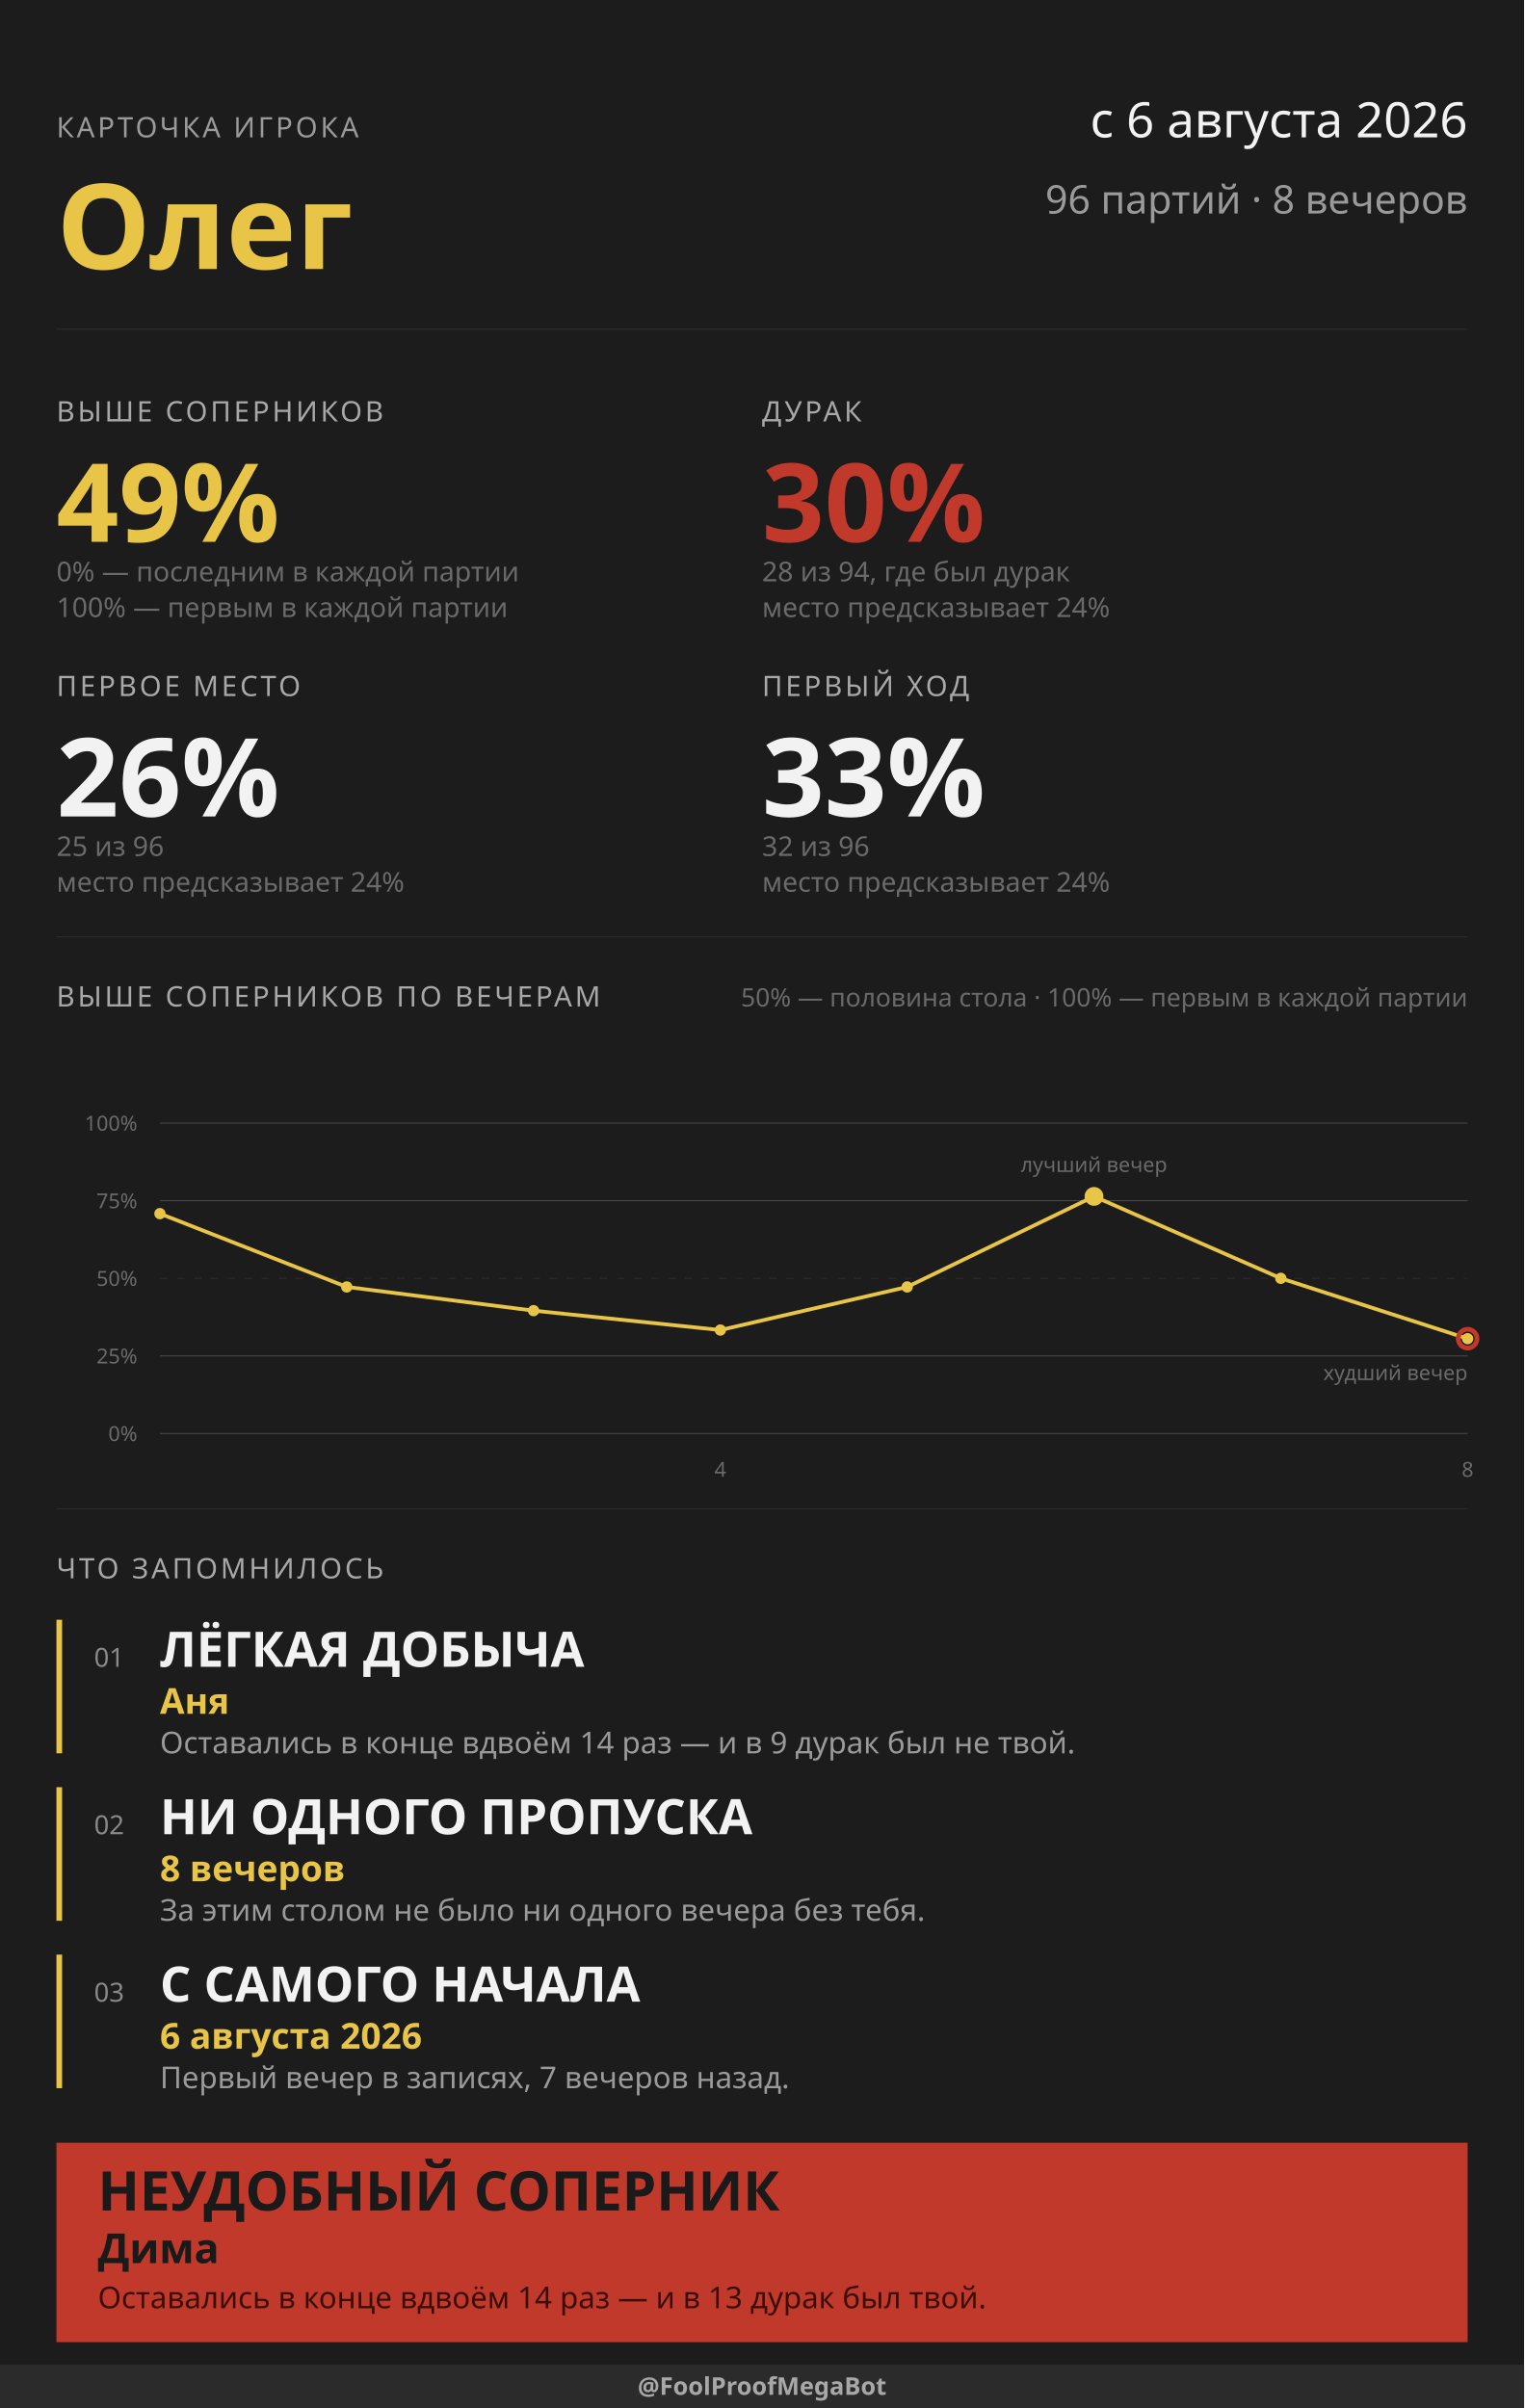
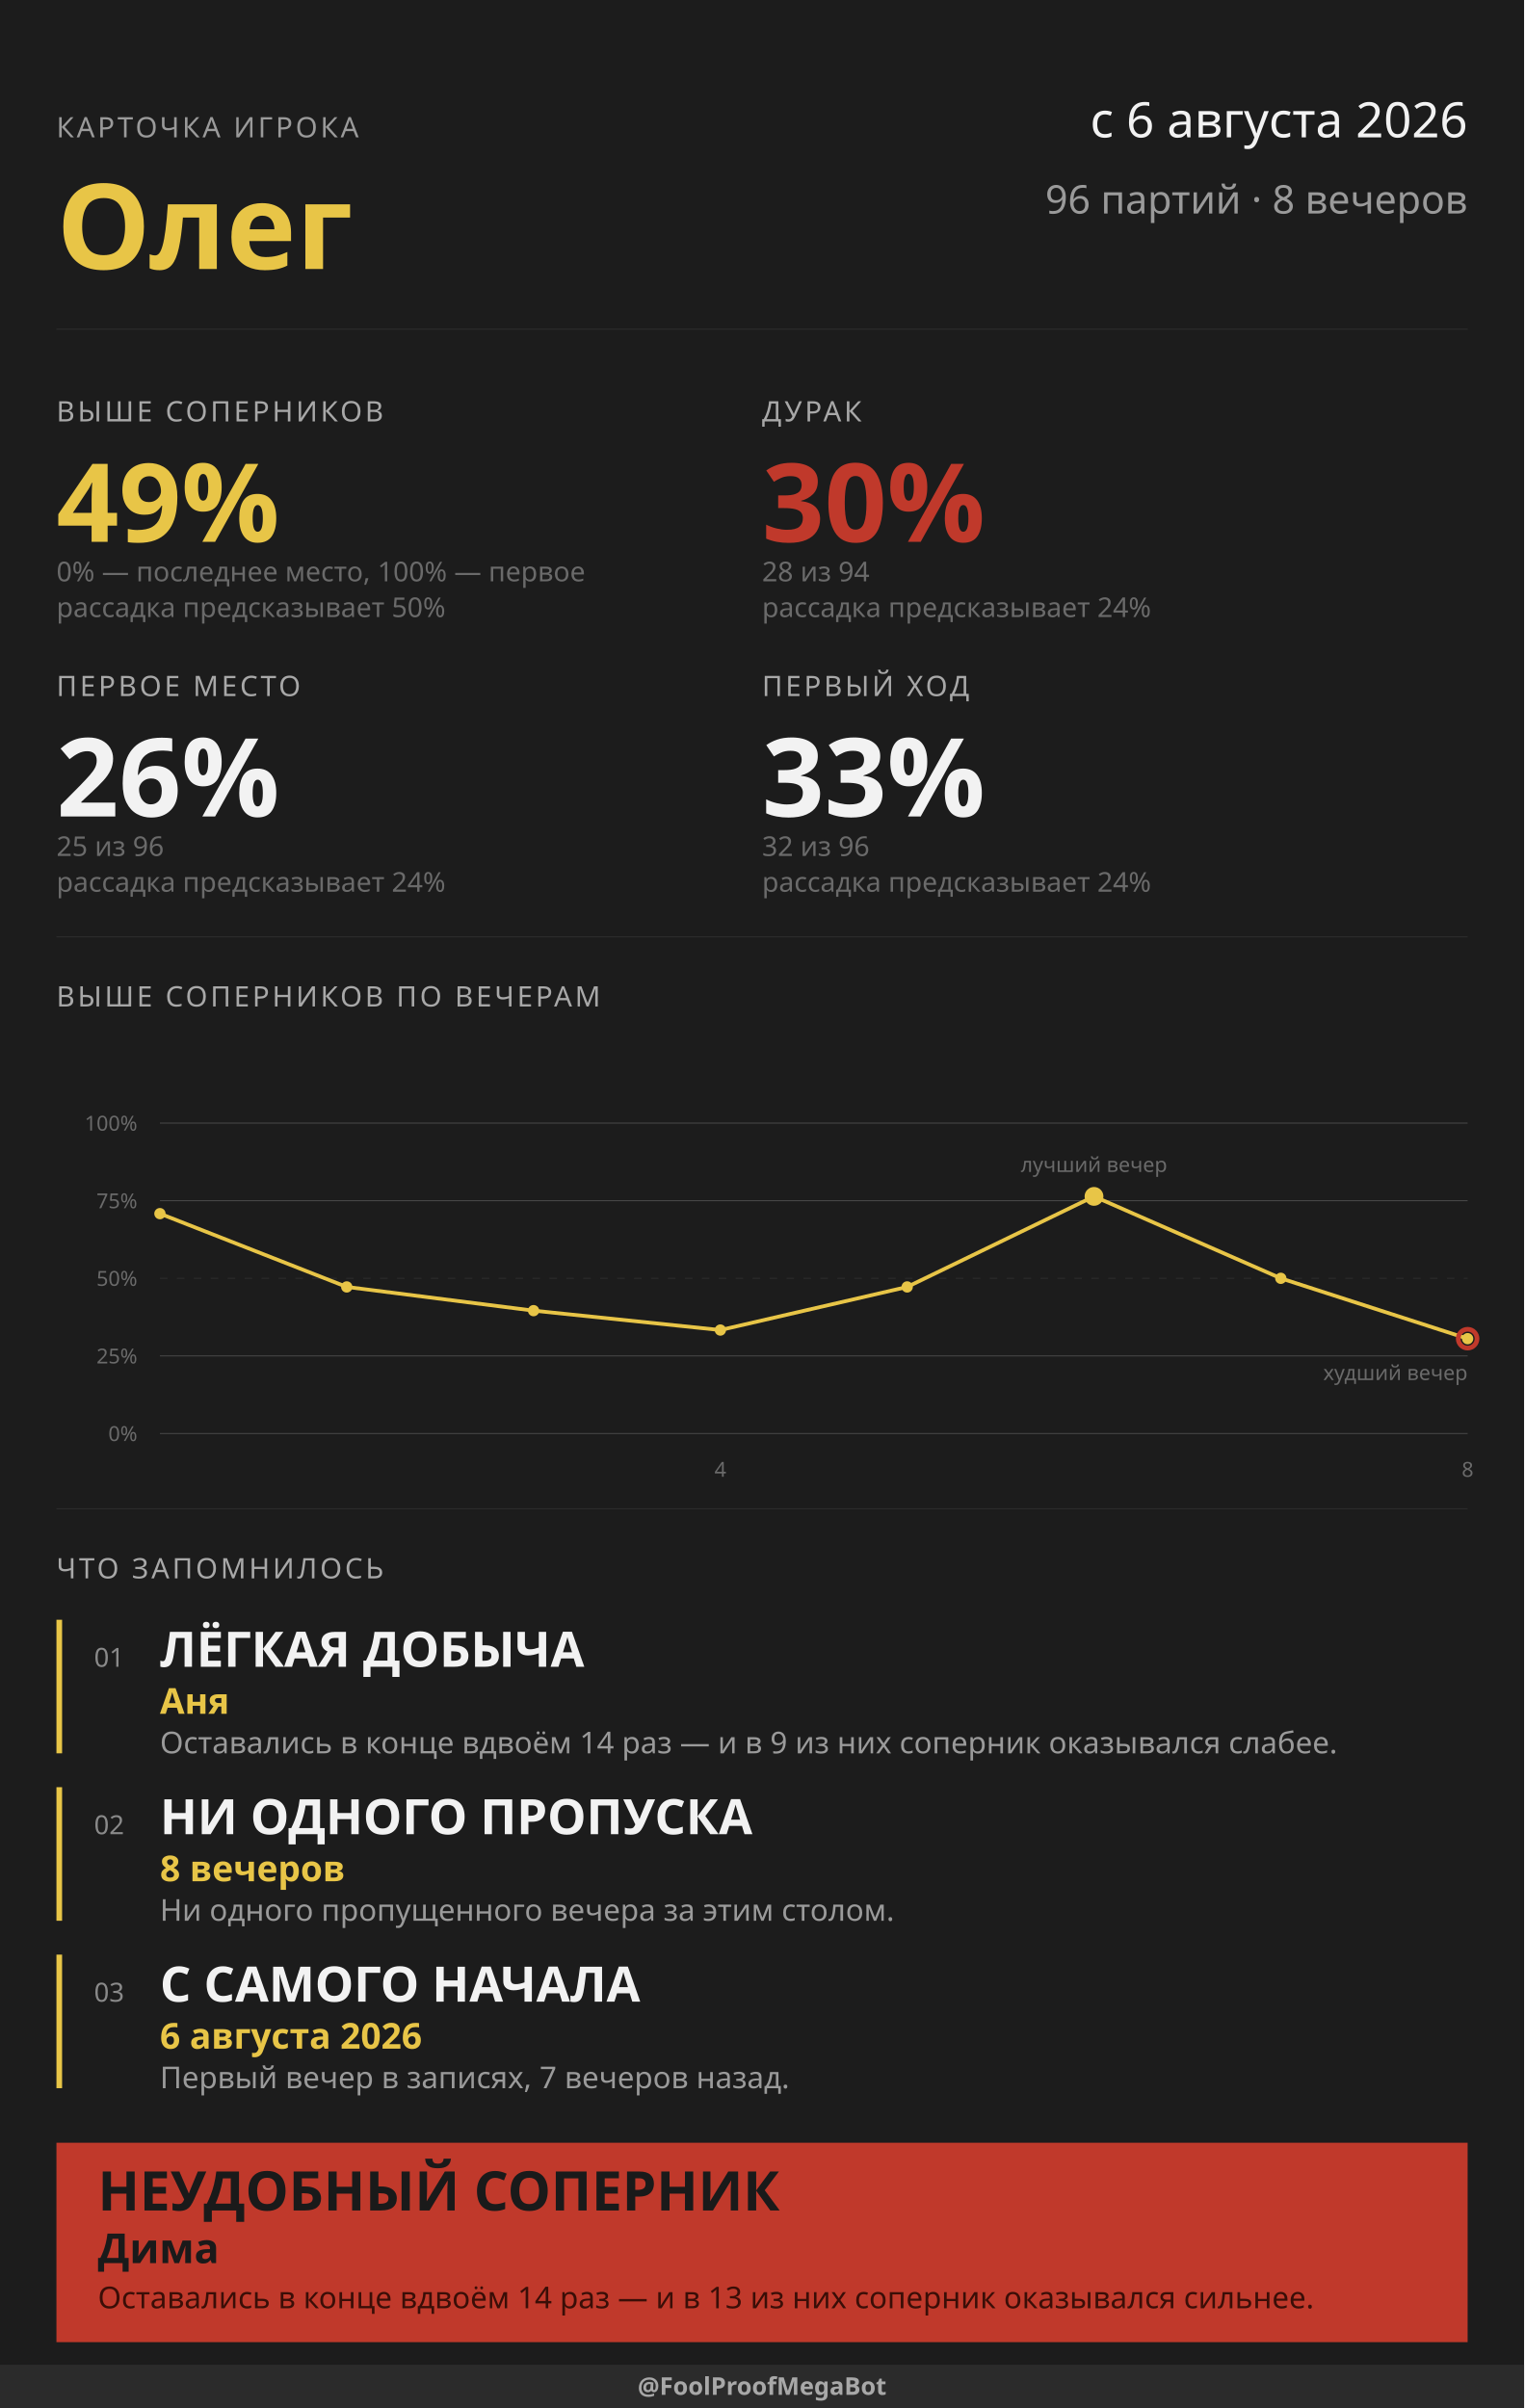
<svg xmlns="http://www.w3.org/2000/svg" width="1620" height="2560" viewBox="0 0 1620 2560">
  <rect x="0" y="0" width="1620" height="2560" fill="#1c1c1c" />
  <text x="60" y="146" fill="#9a9a9a" font-family="Noto Sans" font-size="30" letter-spacing="3">КАРТОЧКА ИГРОКА</text>
  <text x="60" y="286" fill="#e8c547" font-family="Noto Sans" font-weight="bold" font-size="126">Олег</text>
  <text x="1560" y="146" fill="#f2f2f2" font-family="Noto Sans" font-size="52" text-anchor="end">с 6 августа 2026</text>
  <text x="1560" y="227" fill="#9a9a9a" font-family="Noto Sans" font-size="42" text-anchor="end">96 партий · 8 вечеров</text>
  <line x1="60" y1="350" x2="1560" y2="350" stroke="#2e2e2e" stroke-width="1" />
  <text x="60" y="448" fill="#a8a8a8" font-family="Noto Sans" font-size="30" letter-spacing="3">ВЫШЕ СОПЕРНИКОВ</text>
  <text x="60" y="576" fill="#e8c547" font-family="Noto Sans" font-weight="bold" font-size="116">49%</text>
-   <text x="60" y="618" fill="#6a6a6a" font-family="Noto Sans" font-size="29">0% — последним в каждой партии</text>
-   <text x="60" y="656" fill="#6a6a6a" font-family="Noto Sans" font-size="29">100% — первым в каждой партии</text>
+   <text x="60" y="618" fill="#6a6a6a" font-family="Noto Sans" font-size="29">0% — последнее место, 100% — первое</text>
+   <text x="60" y="656" fill="#6a6a6a" font-family="Noto Sans" font-size="29">рассадка предсказывает 50%</text>
  <text x="810" y="448" fill="#a8a8a8" font-family="Noto Sans" font-size="30" letter-spacing="3">ДУРАК</text>
  <text x="810" y="576" fill="#c0392b" font-family="Noto Sans" font-weight="bold" font-size="116">30%</text>
-   <text x="810" y="618" fill="#6a6a6a" font-family="Noto Sans" font-size="29">28 из 94, где был дурак</text>
-   <text x="810" y="656" fill="#6a6a6a" font-family="Noto Sans" font-size="29">место предсказывает 24%</text>
+   <text x="810" y="618" fill="#6a6a6a" font-family="Noto Sans" font-size="29">28 из 94</text>
+   <text x="810" y="656" fill="#6a6a6a" font-family="Noto Sans" font-size="29">рассадка предсказывает 24%</text>
  <text x="60" y="740" fill="#a8a8a8" font-family="Noto Sans" font-size="30" letter-spacing="3">ПЕРВОЕ МЕСТО</text>
  <text x="60" y="868" fill="#f2f2f2" font-family="Noto Sans" font-weight="bold" font-size="116">26%</text>
  <text x="60" y="910" fill="#6a6a6a" font-family="Noto Sans" font-size="29">25 из 96</text>
-   <text x="60" y="948" fill="#6a6a6a" font-family="Noto Sans" font-size="29">место предсказывает 24%</text>
+   <text x="60" y="948" fill="#6a6a6a" font-family="Noto Sans" font-size="29">рассадка предсказывает 24%</text>
  <text x="810" y="740" fill="#a8a8a8" font-family="Noto Sans" font-size="30" letter-spacing="3">ПЕРВЫЙ ХОД</text>
  <text x="810" y="868" fill="#f2f2f2" font-family="Noto Sans" font-weight="bold" font-size="116">33%</text>
  <text x="810" y="910" fill="#6a6a6a" font-family="Noto Sans" font-size="29">32 из 96</text>
-   <text x="810" y="948" fill="#6a6a6a" font-family="Noto Sans" font-size="29">место предсказывает 24%</text>
+   <text x="810" y="948" fill="#6a6a6a" font-family="Noto Sans" font-size="29">рассадка предсказывает 24%</text>
  <line x1="60" y1="996" x2="1560" y2="996" stroke="#2e2e2e" stroke-width="1" />
  <text x="60" y="1070" fill="#a8a8a8" font-family="Noto Sans" font-size="30" letter-spacing="3">ВЫШЕ СОПЕРНИКОВ ПО ВЕЧЕРАМ</text>
-   <text x="1560" y="1070" fill="#6a6a6a" font-family="Noto Sans" font-size="27" text-anchor="end">50% — половина стола · 100% — первым в каждой партии</text>
  <line x1="170" y1="1524" x2="1560" y2="1524" stroke="#4a4a4a" stroke-width="1" />
  <text x="146" y="1532" fill="#6a6a6a" font-family="Noto Sans" font-size="22" text-anchor="end">0%</text>
  <line x1="170" y1="1441.5" x2="1560" y2="1441.5" stroke="#4a4a4a" stroke-width="1" />
  <text x="146" y="1449.5" fill="#6a6a6a" font-family="Noto Sans" font-size="22" text-anchor="end">25%</text>
  <line x1="170" y1="1359" x2="1560" y2="1359" stroke="#2e2e2e" stroke-width="1" stroke-dasharray="8 10" />
  <text x="146" y="1367" fill="#6a6a6a" font-family="Noto Sans" font-size="22" text-anchor="end">50%</text>
  <line x1="170" y1="1276.5" x2="1560" y2="1276.5" stroke="#4a4a4a" stroke-width="1" />
  <text x="146" y="1284.5" fill="#6a6a6a" font-family="Noto Sans" font-size="22" text-anchor="end">75%</text>
  <line x1="170" y1="1194" x2="1560" y2="1194" stroke="#4a4a4a" stroke-width="1" />
  <text x="146" y="1202" fill="#6a6a6a" font-family="Noto Sans" font-size="22" text-anchor="end">100%</text>
  <path d="M170 1290.25 L368.57 1368.17 L567.14 1393.38 L765.71 1414 L964.29 1368.17 L1162.86 1271.92 L1361.43 1359 L1560 1423.17" fill="none" stroke="#e8c547" stroke-width="4" />
  <circle cx="170" cy="1290.25" r="6" fill="#e8c547" />
  <circle cx="368.57" cy="1368.17" r="6" fill="#e8c547" />
  <circle cx="567.14" cy="1393.38" r="6" fill="#e8c547" />
  <circle cx="765.71" cy="1414" r="6" fill="#e8c547" />
  <circle cx="964.29" cy="1368.17" r="6" fill="#e8c547" />
  <circle cx="1162.86" cy="1271.92" r="6" fill="#e8c547" />
  <circle cx="1361.43" cy="1359" r="6" fill="#e8c547" />
  <circle cx="1560" cy="1423.17" r="6" fill="#e8c547" />
  <circle cx="1162.86" cy="1271.92" r="10" fill="#e8c547" />
  <text x="1162.86" y="1245.92" fill="#6a6a6a" font-family="Noto Sans" font-size="22" text-anchor="middle">лучший вечер</text>
  <circle cx="1560" cy="1423.17" r="10" fill="none" stroke="#c0392b" stroke-width="5" />
  <text x="1560" y="1467.17" fill="#6a6a6a" font-family="Noto Sans" font-size="22" text-anchor="end">худший вечер</text>
  <text x="765.71" y="1570" fill="#6a6a6a" font-family="Noto Sans" font-size="22" text-anchor="middle">4</text>
  <text x="1560" y="1570" fill="#6a6a6a" font-family="Noto Sans" font-size="22" text-anchor="middle">8</text>
  <line x1="60" y1="1604" x2="1560" y2="1604" stroke="#2e2e2e" stroke-width="1" />
  <text x="60" y="1678" fill="#a8a8a8" font-family="Noto Sans" font-size="30" letter-spacing="3">ЧТО ЗАПОМНИЛОСЬ</text>
  <rect x="60" y="1722" width="6" height="142" fill="#e8c547" />
  <text x="100" y="1772" fill="#8a8a8a" font-family="Noto Sans" font-size="28">01</text>
  <text x="170" y="1772" fill="#f2f2f2" font-family="Noto Sans" font-weight="bold" font-size="52">ЛЁГКАЯ ДОБЫЧА</text>
  <text x="170" y="1822" fill="#e8c547" font-family="Noto Sans" font-weight="bold" font-size="38">Аня</text>
-   <text x="170" y="1864" fill="#9a9a9a" font-family="Noto Sans" font-size="32">Оставались в конце вдвоём 14 раз — и в 9 дурак был не твой.</text>
+   <text x="170" y="1864" fill="#9a9a9a" font-family="Noto Sans" font-size="32">Оставались в конце вдвоём 14 раз — и в 9 из них соперник оказывался слабее.</text>
  <rect x="60" y="1900" width="6" height="142" fill="#e8c547" />
  <text x="100" y="1950" fill="#8a8a8a" font-family="Noto Sans" font-size="28">02</text>
  <text x="170" y="1950" fill="#f2f2f2" font-family="Noto Sans" font-weight="bold" font-size="52">НИ ОДНОГО ПРОПУСКА</text>
  <text x="170" y="2000" fill="#e8c547" font-family="Noto Sans" font-weight="bold" font-size="38">8 вечеров</text>
-   <text x="170" y="2042" fill="#9a9a9a" font-family="Noto Sans" font-size="32">За этим столом не было ни одного вечера без тебя.</text>
+   <text x="170" y="2042" fill="#9a9a9a" font-family="Noto Sans" font-size="32">Ни одного пропущенного вечера за этим столом.</text>
  <rect x="60" y="2078" width="6" height="142" fill="#e8c547" />
  <text x="100" y="2128" fill="#8a8a8a" font-family="Noto Sans" font-size="28">03</text>
  <text x="170" y="2128" fill="#f2f2f2" font-family="Noto Sans" font-weight="bold" font-size="52">С САМОГО НАЧАЛА</text>
  <text x="170" y="2178" fill="#e8c547" font-family="Noto Sans" font-weight="bold" font-size="38">6 августа 2026</text>
  <text x="170" y="2220" fill="#9a9a9a" font-family="Noto Sans" font-size="32">Первый вечер в записях, 7 вечеров назад.</text>
  <rect x="60" y="2278" width="1500" height="212" fill="#c0392b" />
  <text x="104" y="2350" fill="#1a1a1a" font-family="Noto Sans" font-weight="bold" font-size="58">НЕУДОБНЫЙ СОПЕРНИК</text>
  <text x="104" y="2406" fill="#1a1a1a" font-family="Noto Sans" font-weight="bold" font-size="44">Дима</text>
-   <text x="104" y="2454" fill="#3a0e07" font-family="Noto Sans" font-size="32">Оставались в конце вдвоём 14 раз — и в 13 дурак был твой.</text>
+   <text x="104" y="2454" fill="#3a0e07" font-family="Noto Sans" font-size="32">Оставались в конце вдвоём 14 раз — и в 13 из них соперник оказывался сильнее.</text>
  <rect x="0" y="2514" width="1620" height="46" fill="#2b2b2b" />
  <text x="810" y="2546" fill="#a8a8a8" font-family="Noto Sans" font-weight="bold" font-size="26" text-anchor="middle">@FoolProofMegaBot</text>
</svg>
